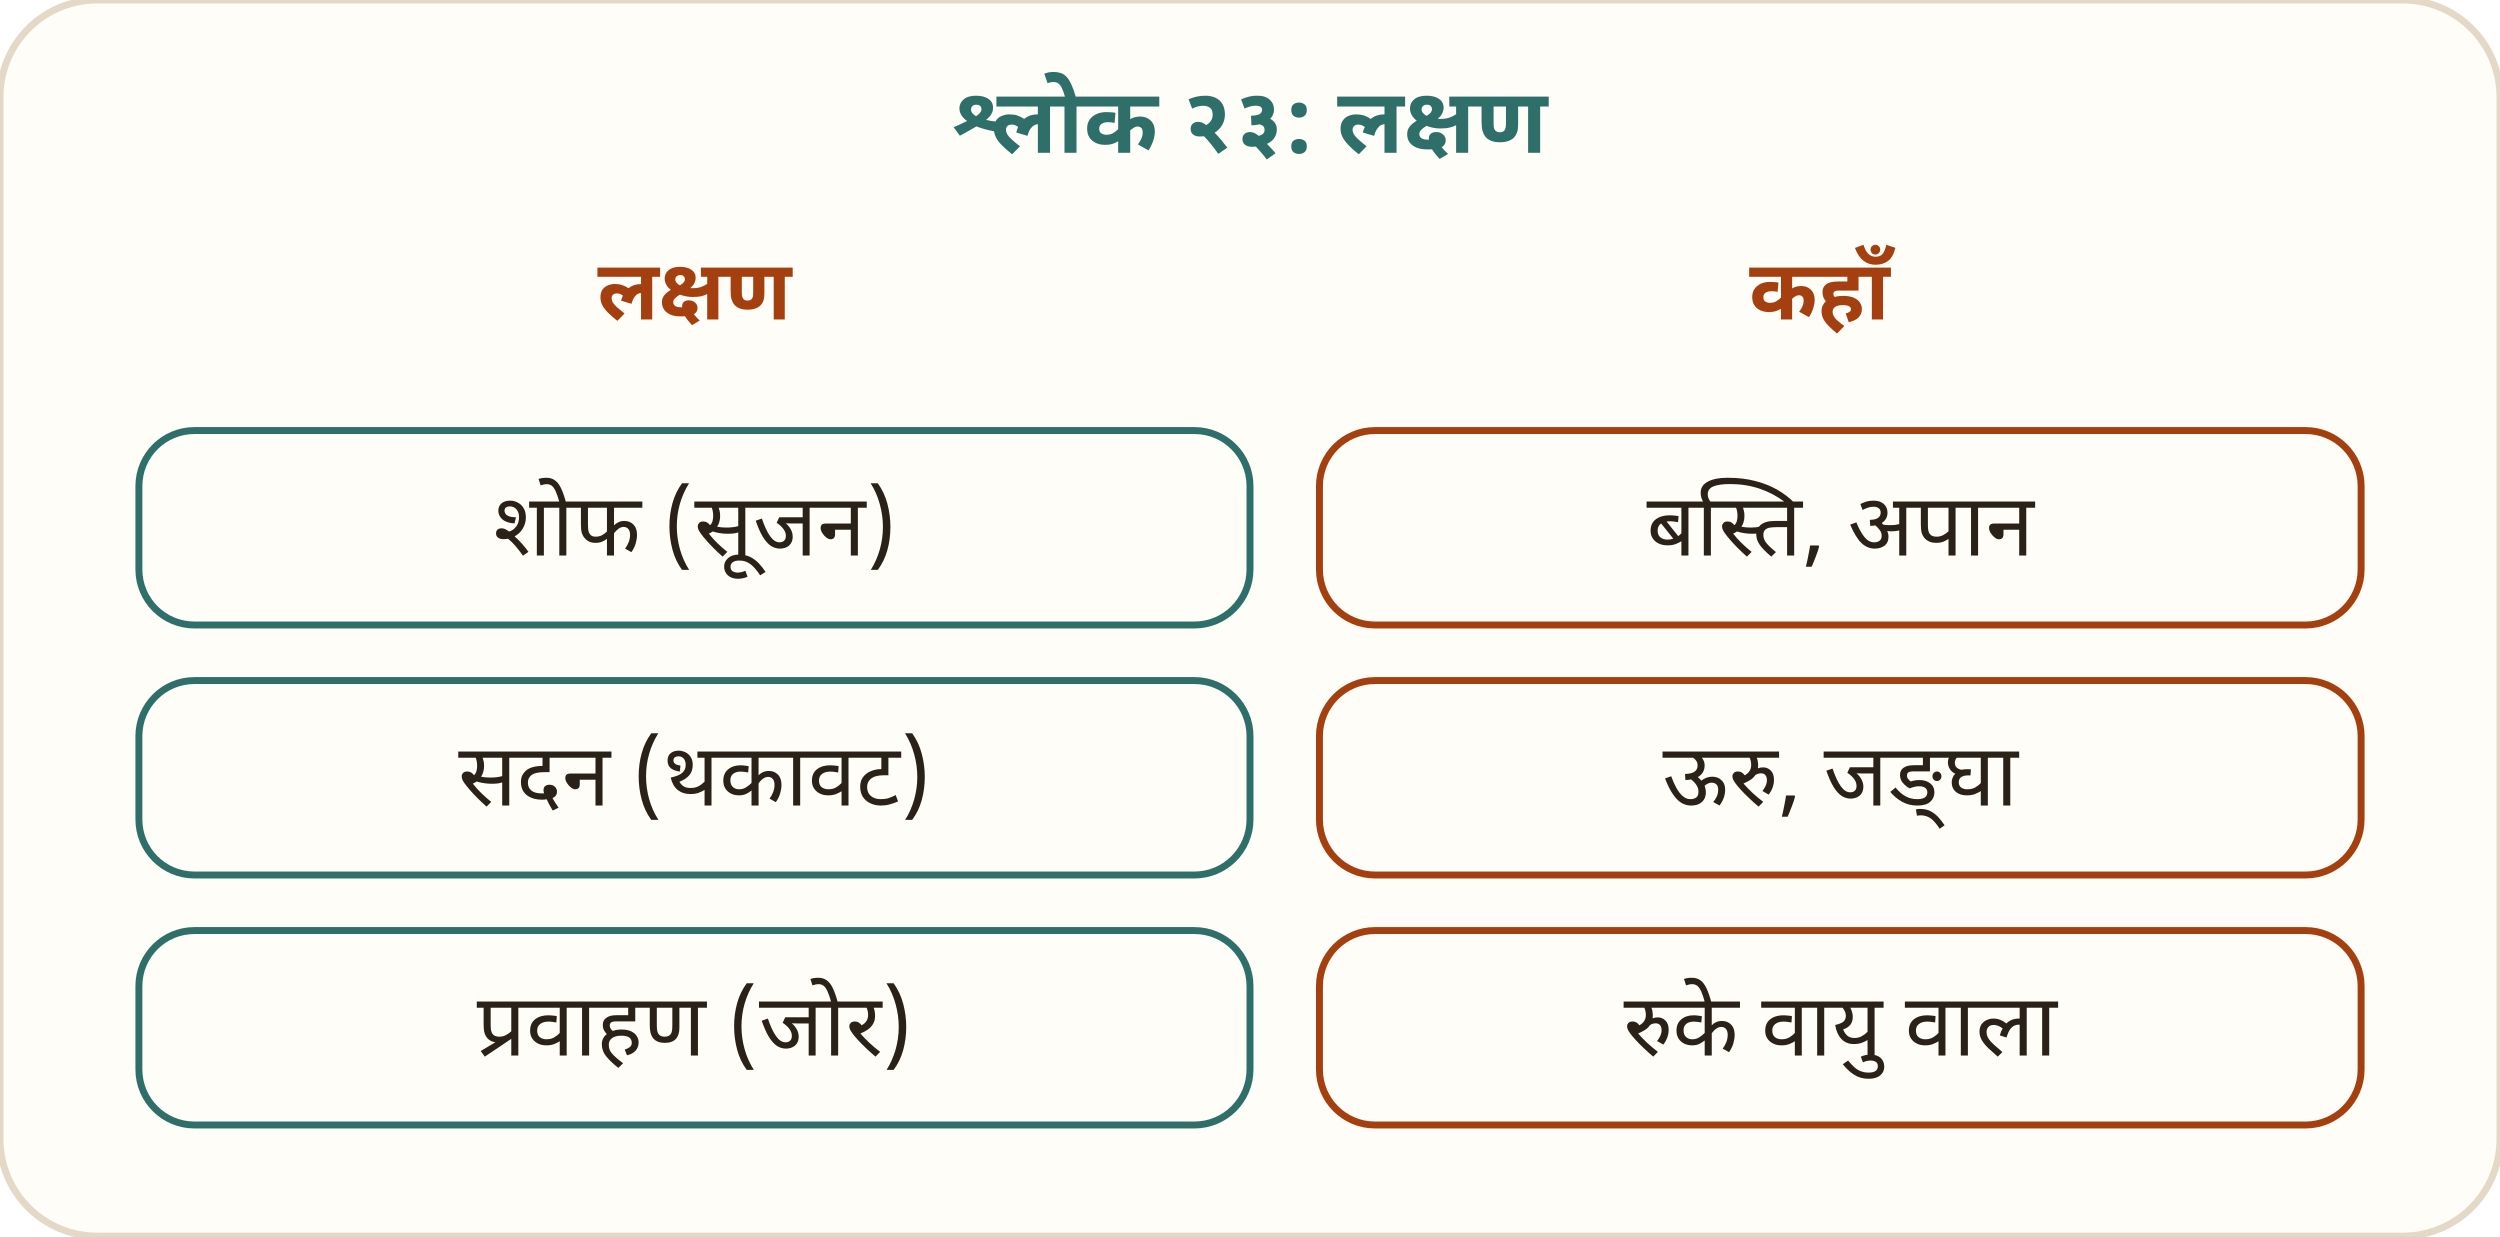
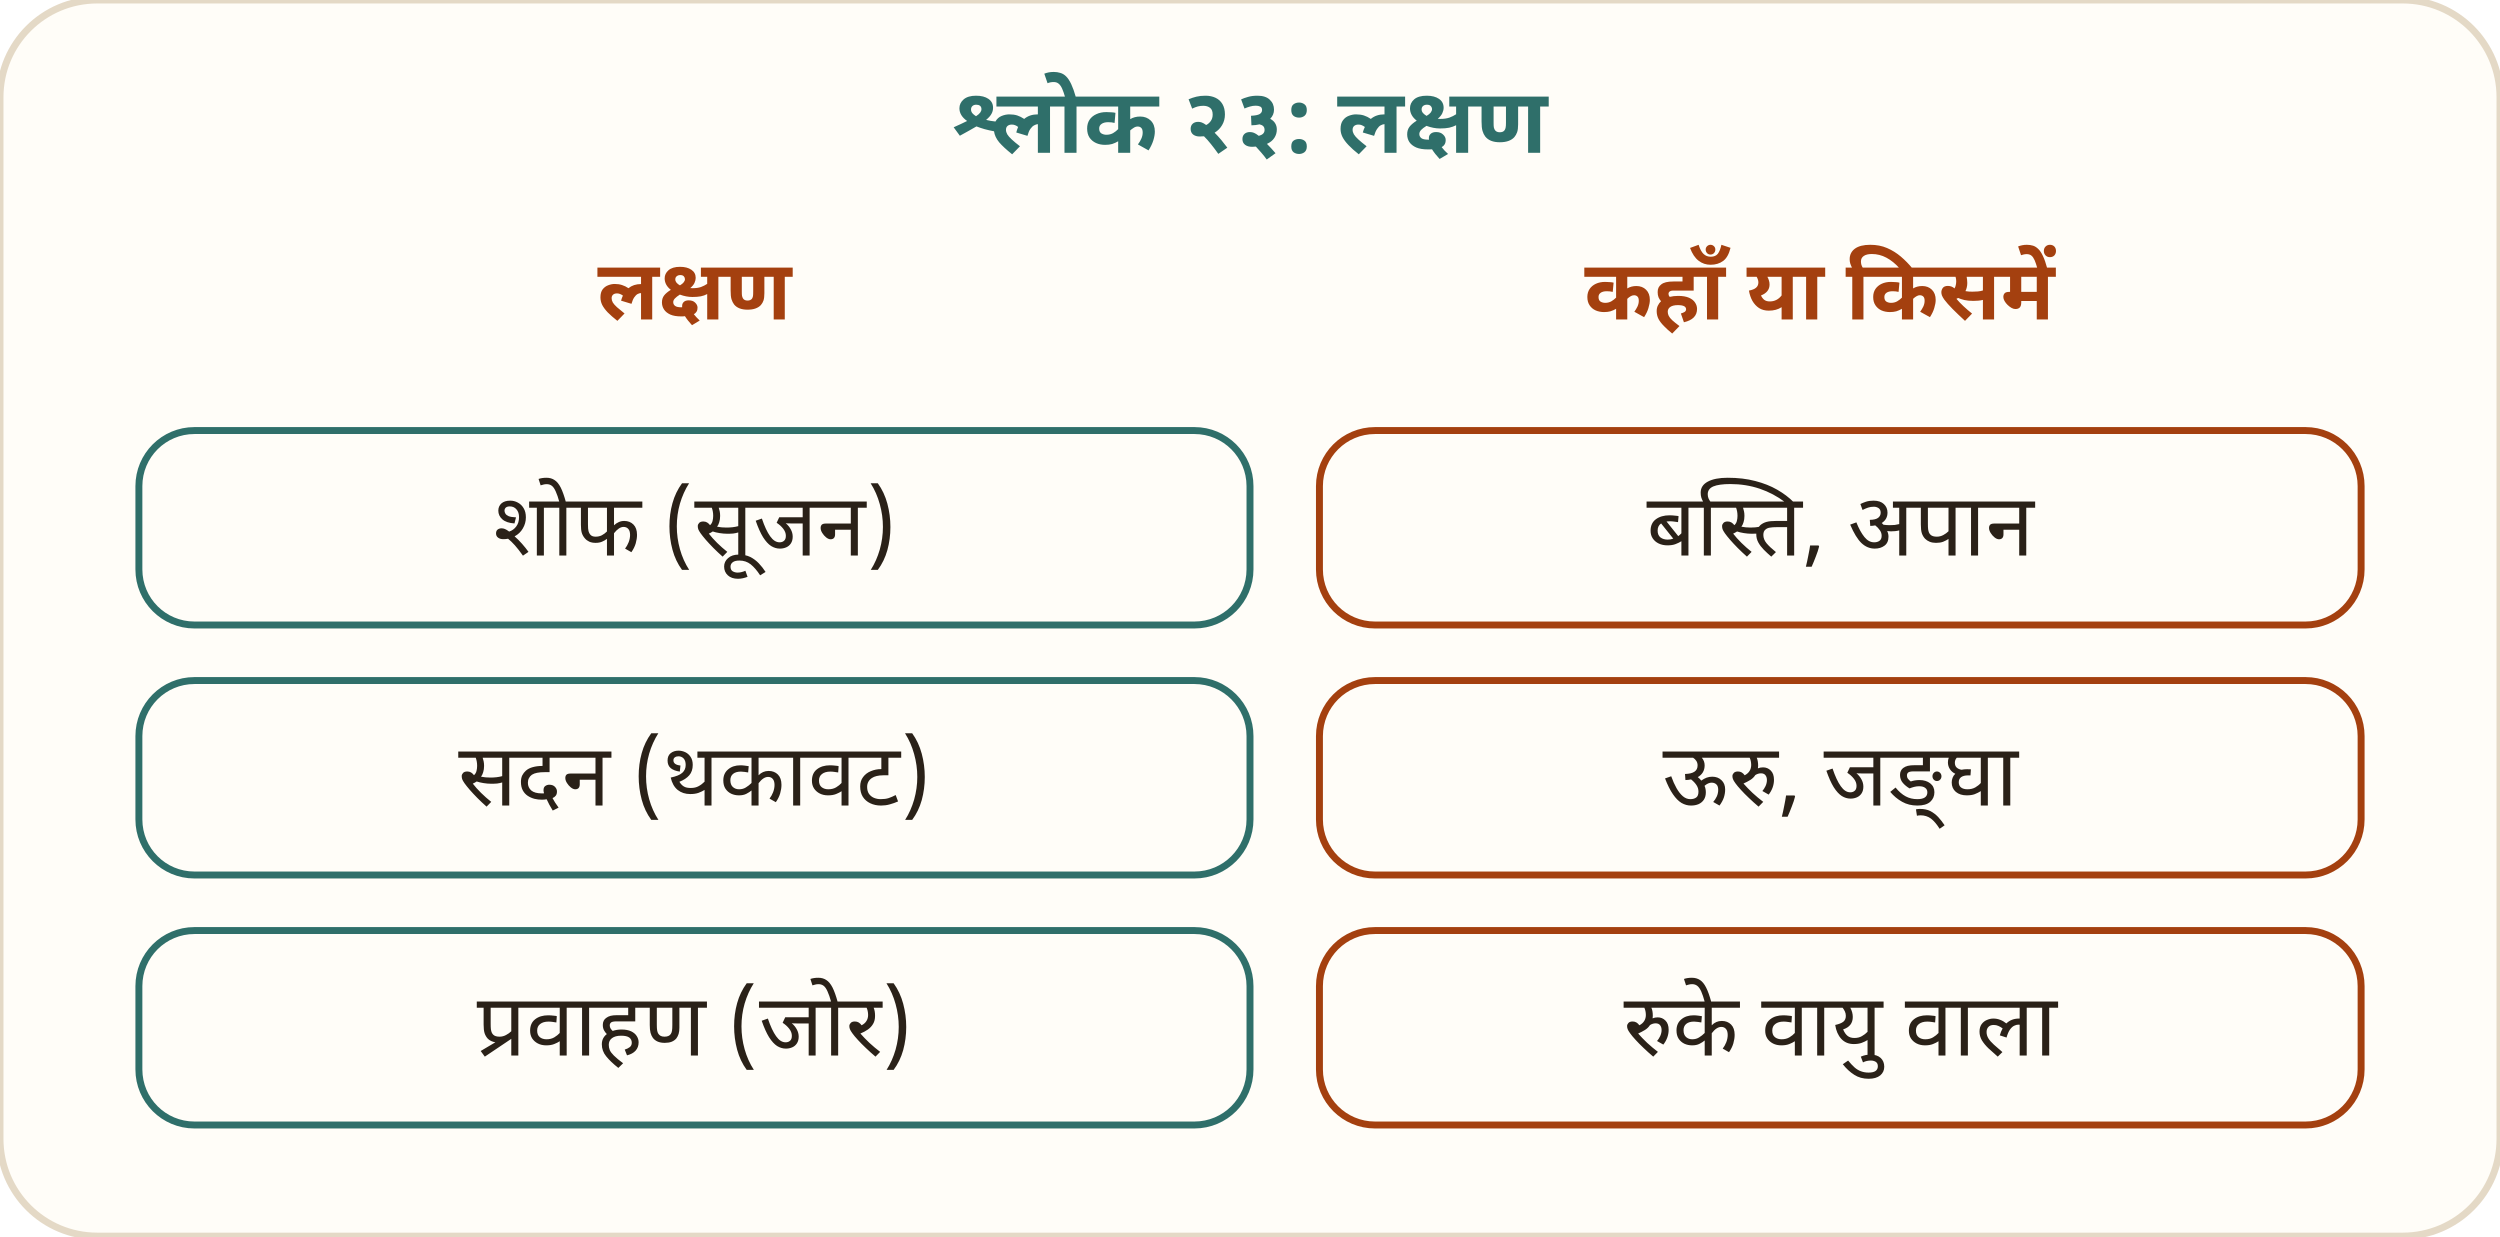
<svg xmlns="http://www.w3.org/2000/svg" viewBox="0 0 360 178" role="img">
  <rect width="360" height="178" rx="14" fill="#fffdf8" stroke="#e4d9c6" />
  <text x="180" y="22" font-family="'Noto Sans Devanagari','Mukta','Nirmala UI','Mangal',sans-serif" font-size="13" font-weight="700" fill="#2f6f6a" text-anchor="middle">श्लोक २३: लक्षण</text>
  <text x="100" y="46" font-family="'Noto Sans Devanagari','Mukta','Nirmala UI','Mangal',sans-serif" font-size="12" font-weight="700" fill="#a4400f" text-anchor="middle">लक्षण</text>
-   <text x="262" y="46" font-family="'Noto Sans Devanagari','Mukta','Nirmala UI','Mangal',sans-serif" font-size="12" font-weight="700" fill="#a4400f" text-anchor="middle">कहाँ</text>
+   <text x="262" y="46" font-family="'Noto Sans Devanagari','Mukta','Nirmala UI','Mangal',sans-serif" font-size="12" font-weight="700" fill="#a4400f" text-anchor="middle">कहाँ या किसमें</text>
  <rect x="20" y="62" width="160" height="28" rx="8" fill="#fffdf8" stroke="#2f6f6a" />
  <text x="100.0" y="80.0" font-family="'Noto Sans Devanagari','Mukta','Nirmala UI','Mangal',sans-serif" font-size="12.5" font-weight="500" fill="#2a2118" text-anchor="middle">शोफ (सूजन)</text>
  <rect x="190" y="62" width="150" height="28" rx="8" fill="#fffdf8" stroke="#a4400f" />
  <text x="265.0" y="80.0" font-family="'Noto Sans Devanagari','Mukta','Nirmala UI','Mangal',sans-serif" font-size="12.5" font-weight="500" fill="#2a2118" text-anchor="middle">बस्ति, अपान</text>
  <rect x="20" y="98" width="160" height="28" rx="8" fill="#fffdf8" stroke="#2f6f6a" />
  <text x="100.0" y="116.0" font-family="'Noto Sans Devanagari','Mukta','Nirmala UI','Mangal',sans-serif" font-size="12.5" font-weight="500" fill="#2a2118" text-anchor="middle">सदन (थकावट)</text>
  <rect x="190" y="98" width="150" height="28" rx="8" fill="#fffdf8" stroke="#a4400f" />
  <text x="265.0" y="116.0" font-family="'Noto Sans Devanagari','Mukta','Nirmala UI','Mangal',sans-serif" font-size="12.5" font-weight="500" fill="#2a2118" text-anchor="middle">ऊरु, जङ्घा</text>
  <rect x="20" y="134" width="160" height="28" rx="8" fill="#fffdf8" stroke="#2f6f6a" />
  <text x="100.0" y="152.0" font-family="'Noto Sans Devanagari','Mukta','Nirmala UI','Mangal',sans-serif" font-size="12.5" font-weight="500" fill="#2a2118" text-anchor="middle">प्रवाहण (जोर)</text>
  <rect x="190" y="134" width="150" height="28" rx="8" fill="#fffdf8" stroke="#a4400f" />
  <text x="265.0" y="152.0" font-family="'Noto Sans Devanagari','Mukta','Nirmala UI','Mangal',sans-serif" font-size="12.5" font-weight="500" fill="#2a2118" text-anchor="middle">रुके वायु वाला</text>
</svg>
